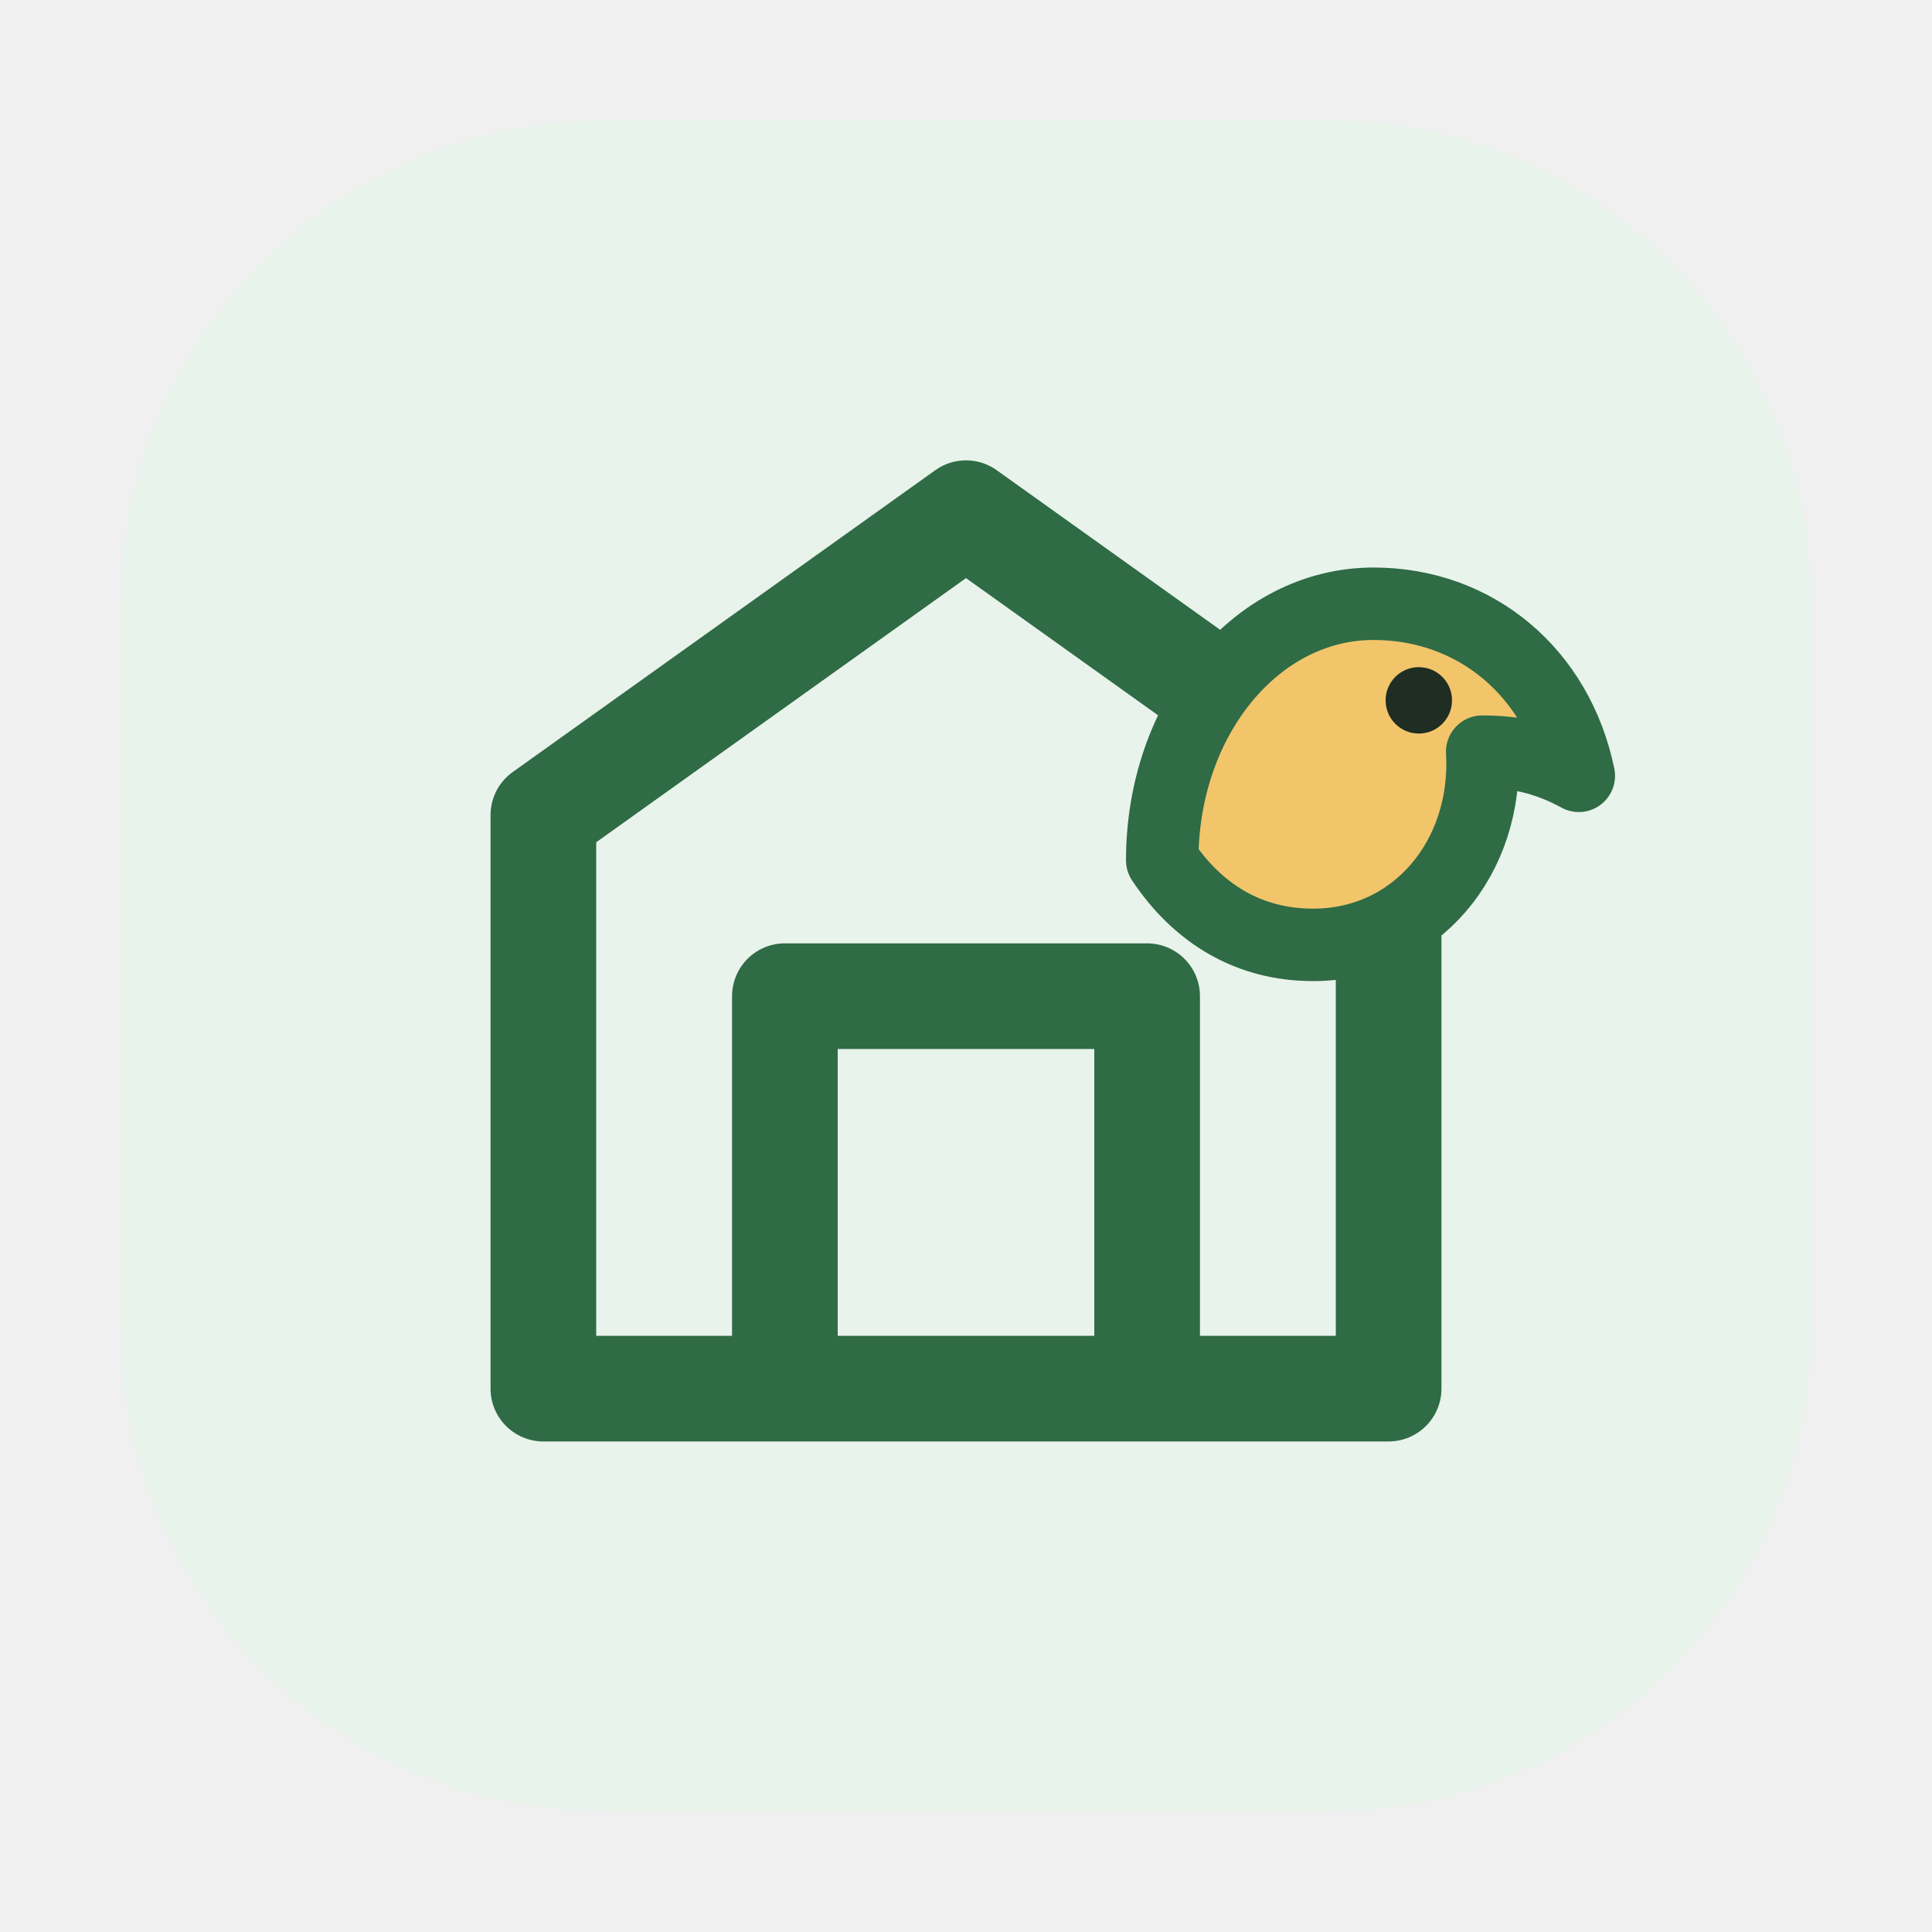
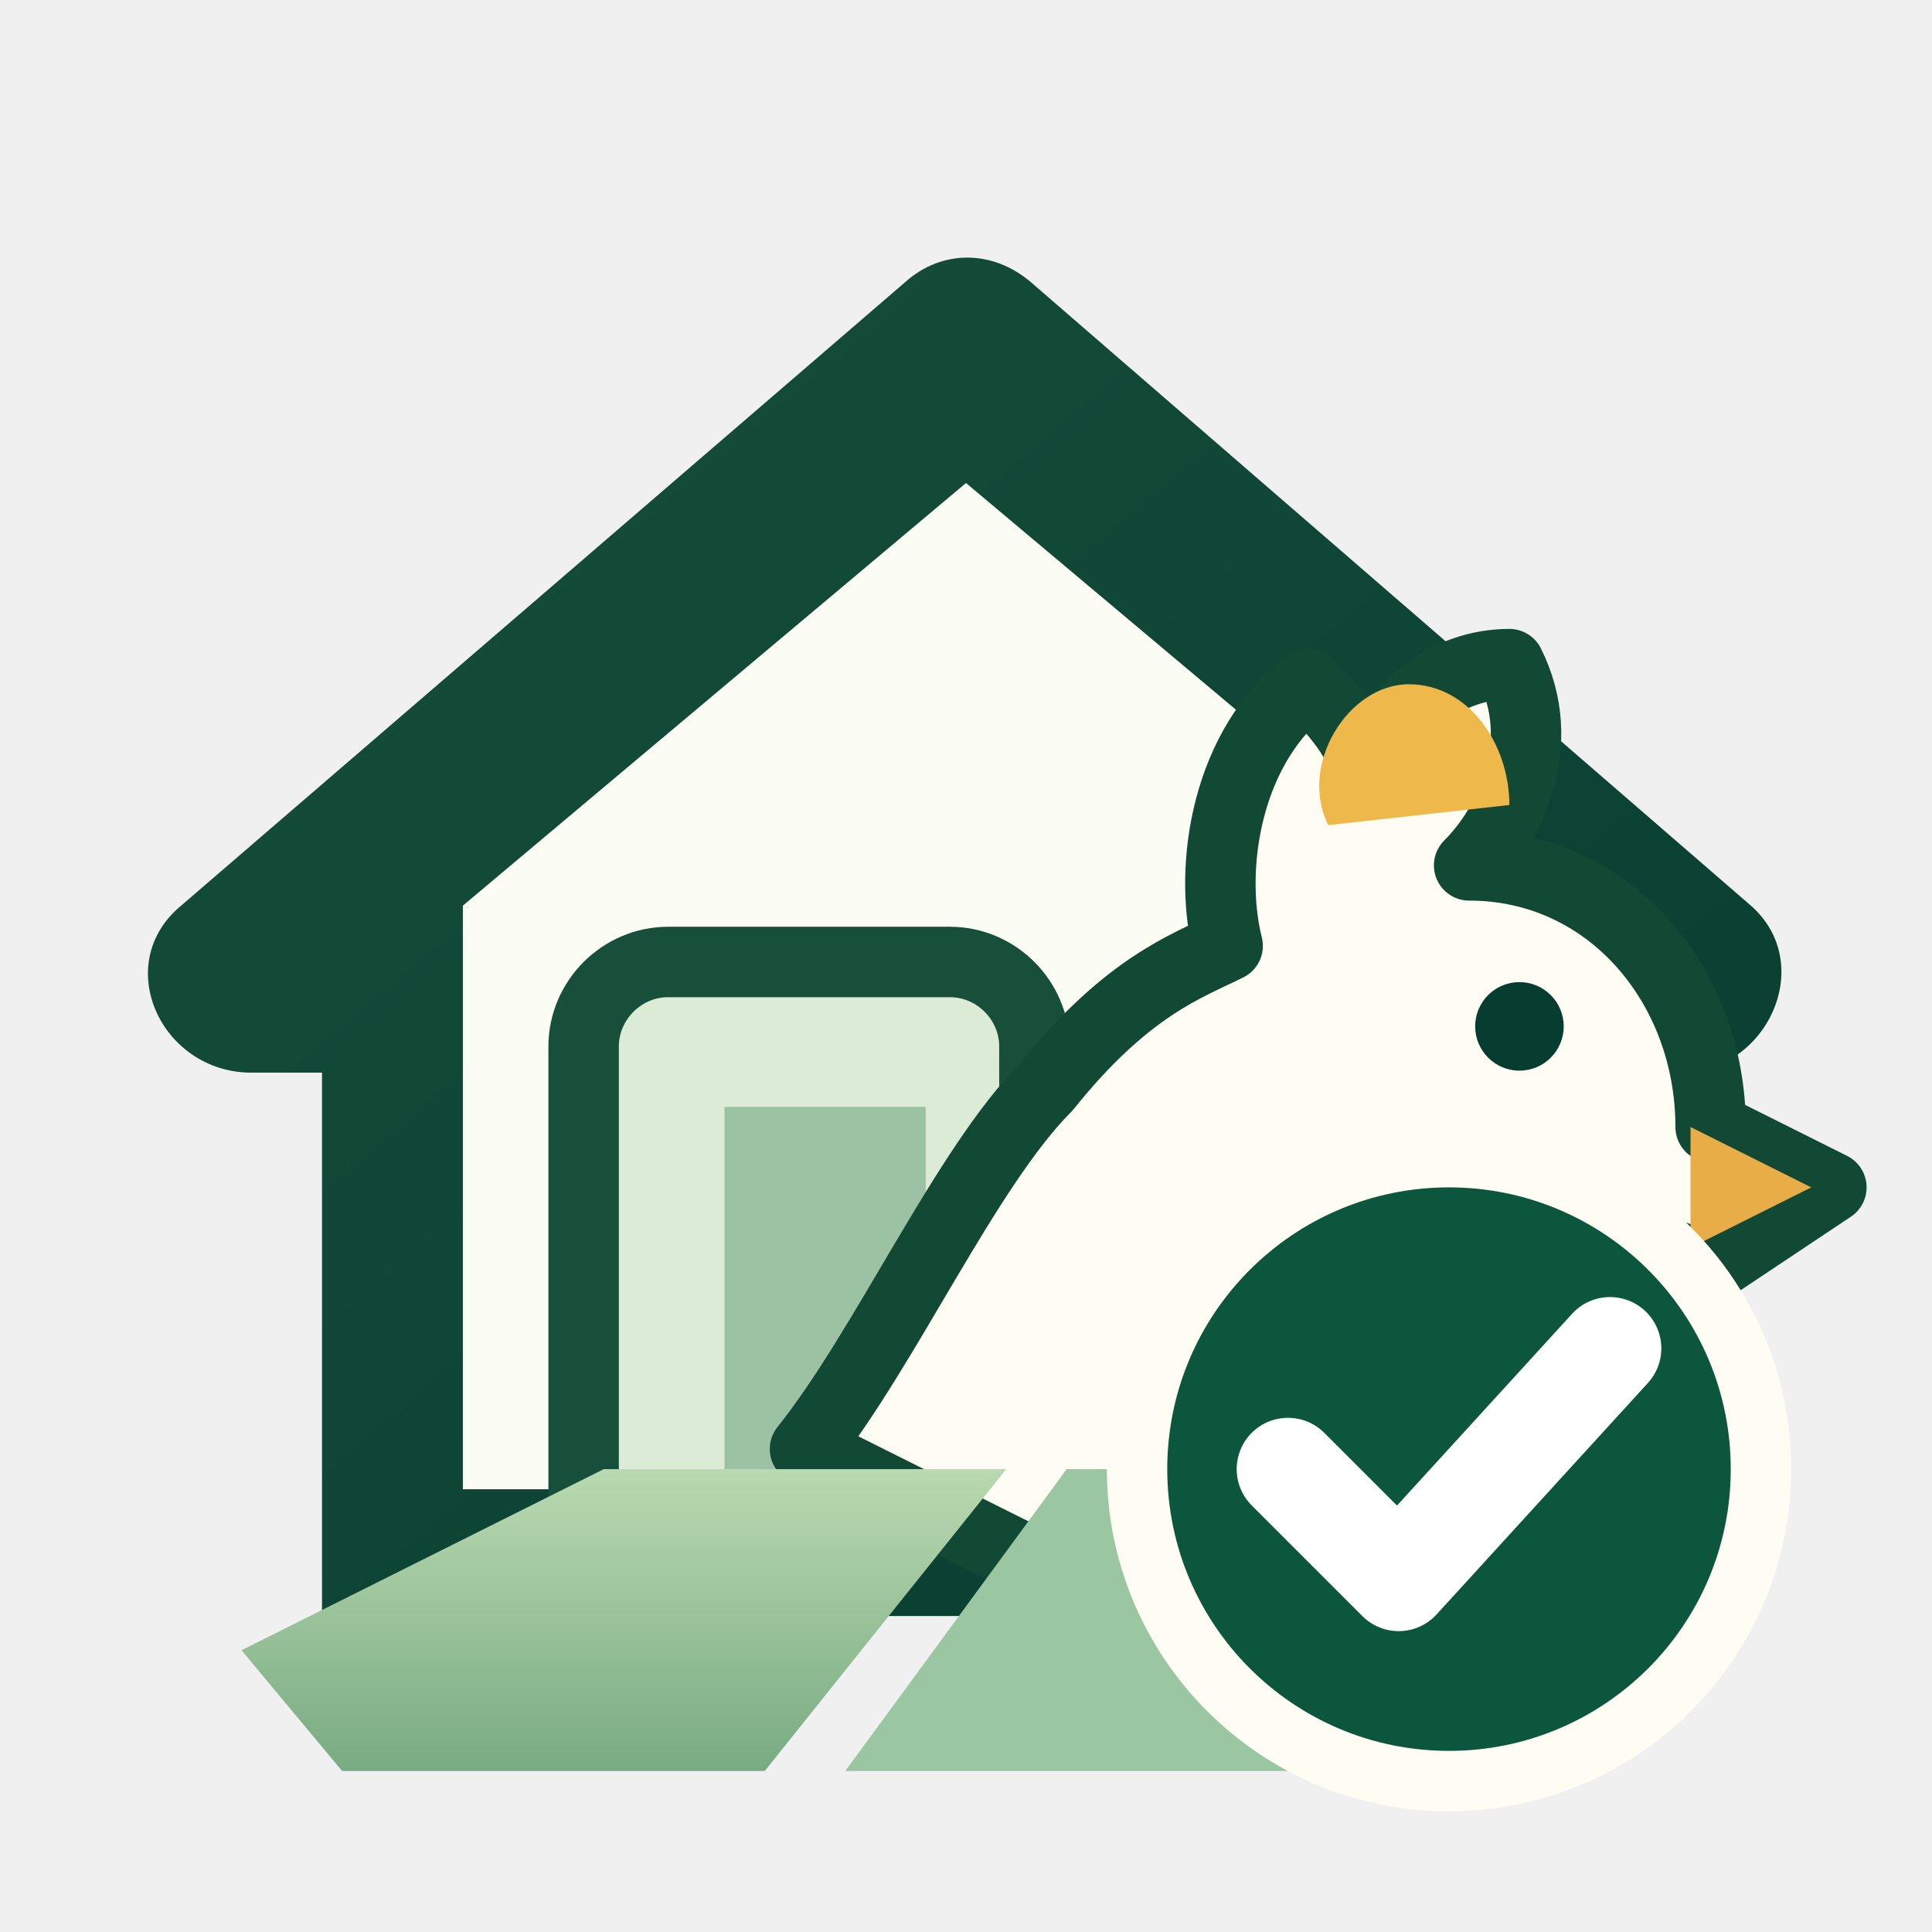
- <svg xmlns="http://www.w3.org/2000/svg" viewBox="0 0 64 64" role="img" aria-label="CoopCheck">
-   <rect x="4" y="4" width="56" height="56" rx="16" fill="#E8F3EB" />
-   <path d="M18 36V27l14-10 14 10v19H18z" fill="none" stroke="#2F6B45" stroke-width="3.5" stroke-linejoin="round" />
-   <path d="M26 46V33h12v13" fill="none" stroke="#2F6B45" stroke-width="3.5" stroke-linejoin="round" />
-   <path d="M38.5 28.5c0-4.7 3.1-8.5 7-8.5 3.4 0 6.1 2.3 6.8 5.7-1.1-.6-2.1-.8-3.2-.8.2 3.5-2.2 6.4-5.6 6.4-2.1 0-3.8-1-5-2.8z" fill="#F2C56B" stroke="#2F6B45" stroke-width="2.4" stroke-linejoin="round" />
-   <circle cx="47" cy="23.2" r="1.1" fill="#1F2D23" />
+ <svg xmlns="http://www.w3.org/2000/svg" viewBox="0 0 96 96" role="img" aria-labelledby="title">
+   <defs>
+     <linearGradient id="roof" x1="0" y1="0" x2="1" y2="1">
+       <stop stop-color="#174f3a" />
+       <stop offset="1" stop-color="#073c30" />
+     </linearGradient>
+     <linearGradient id="ground" x1="0" y1="0" x2="0" y2="1">
+       <stop stop-color="#b9d9b0" />
+       <stop offset="1" stop-color="#79ab83" />
+     </linearGradient>
+   </defs>
+   <path d="M9 45 45 14c1.8-1.6 4.3-1.6 6.2 0L87 45c3.3 2.9.8 8.3-3.5 8.3H80v27H16v-27h-3.5C8 53.3 5.5 47.9 9 45Z" fill="url(#roof)" />
+   <path d="M23 45 48 24 73 45v29H23Z" fill="#fbfcf4" />
+   <path d="M29 76V52c0-2.3 1.9-4.2 4.2-4.2h14c2.3 0 4.2 1.9 4.2 4.2v24" fill="#dcebd6" stroke="#174f3a" stroke-width="3.5" />
+   <path d="M36 76V55h10v21Z" fill="#9bc2a3" />
+   <path d="M40 72c4-5 8-14 12-18 4-5 7-6 9-7-1-4 0-10 4-13 1 1 3 3 3 5 1-4 4-6 7-6 2 4 0 8-2 10 7 0 12 6 12 13l6 3-6 4-6-2c-2 12-11 19-23 19Z" fill="#fffdf3" stroke="#114934" stroke-width="3.5" stroke-linejoin="round" />
+   <path d="M66 41c-1.5-3 1-7 4-7 3 0 5 3 5 6Z" fill="#efb84b" />
+   <circle cx="75.5" cy="51" r="2.2" fill="#073c30" />
+   <path d="m84 56 6 3-6 3" fill="#e9ad48" />
+   <path d="m12 82 18-9h20L38 88H17Z" fill="url(#ground)" />
+   <path d="m42 88 11-15h15l-2 15Z" fill="#9ac7a1" />
+   <circle cx="72" cy="73" r="17" fill="#fffdf3" />
+   <circle cx="72" cy="73" r="14" fill="#0c563e" />
+   <path d="m64 73 5.5 5.5L80 67" stroke="#fff" stroke-width="5.1" stroke-linecap="round" stroke-linejoin="round" fill="none" />
</svg>
